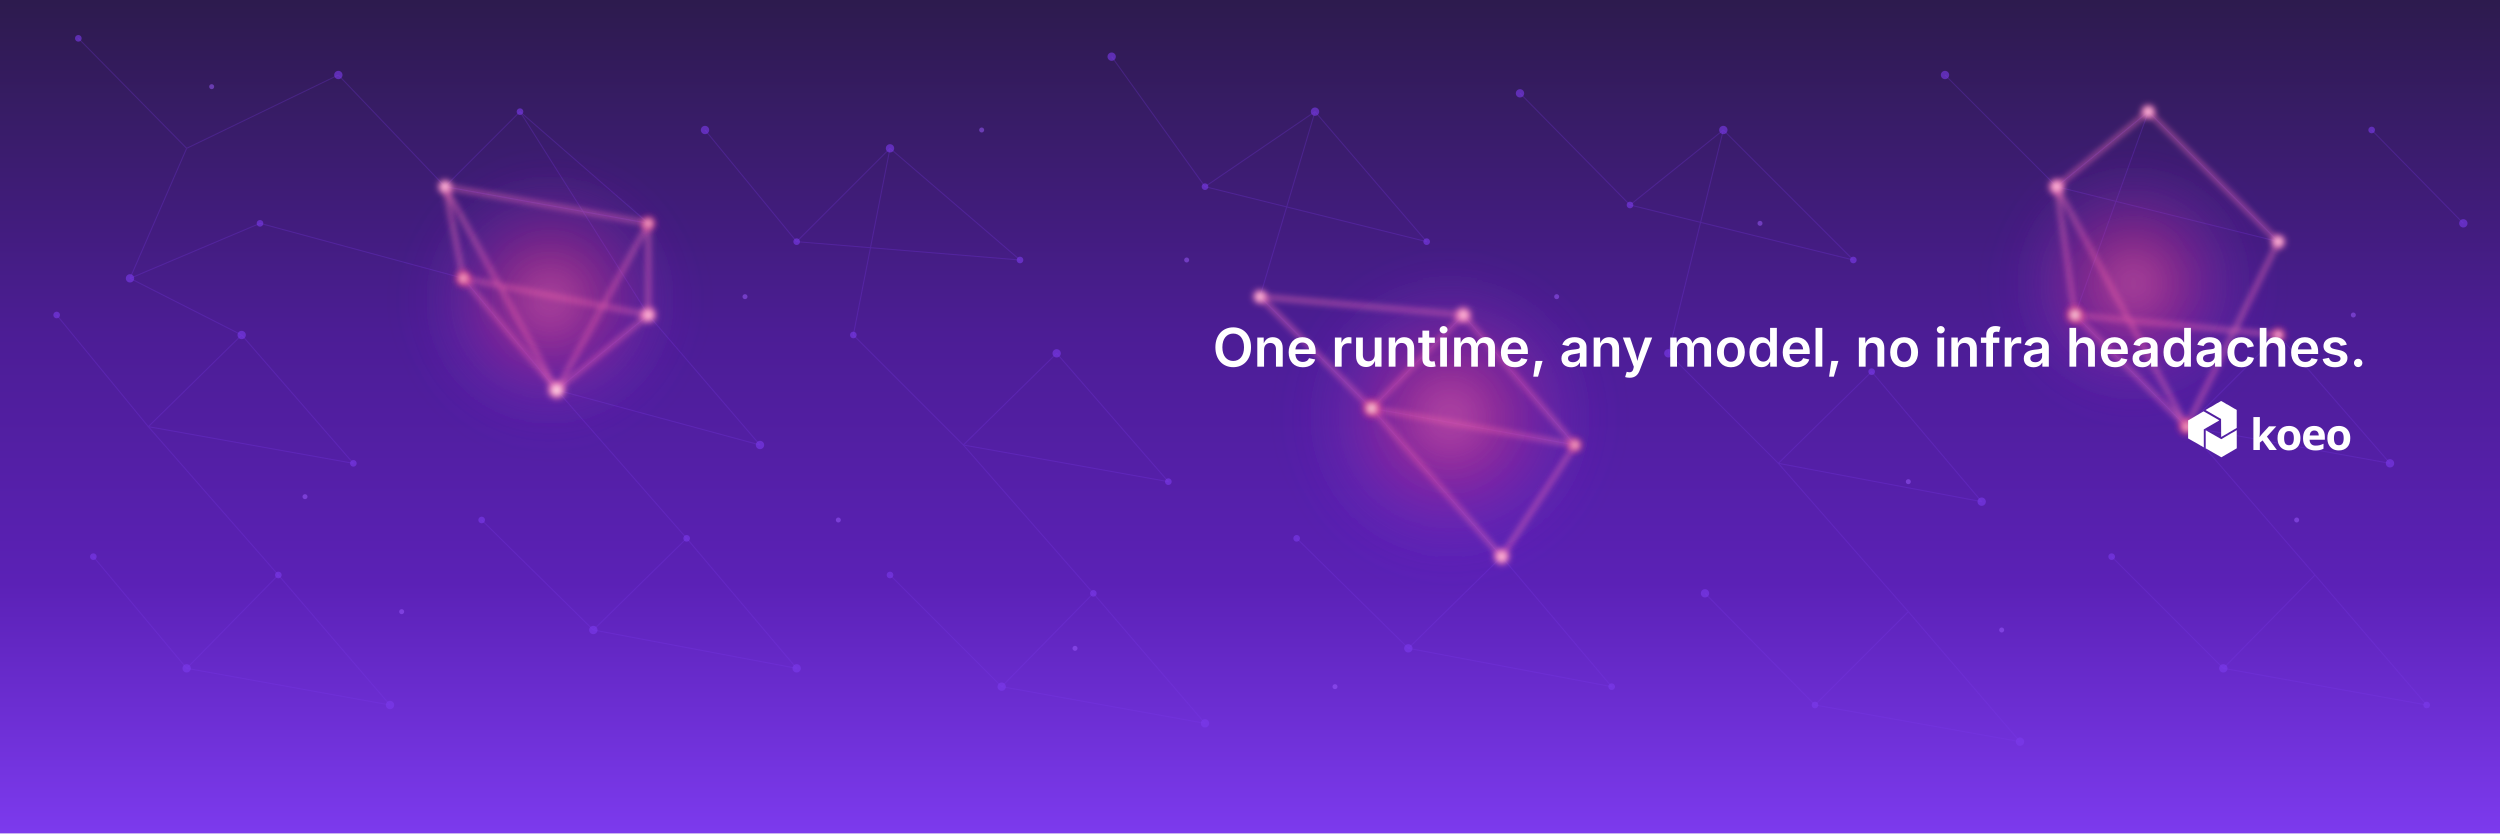
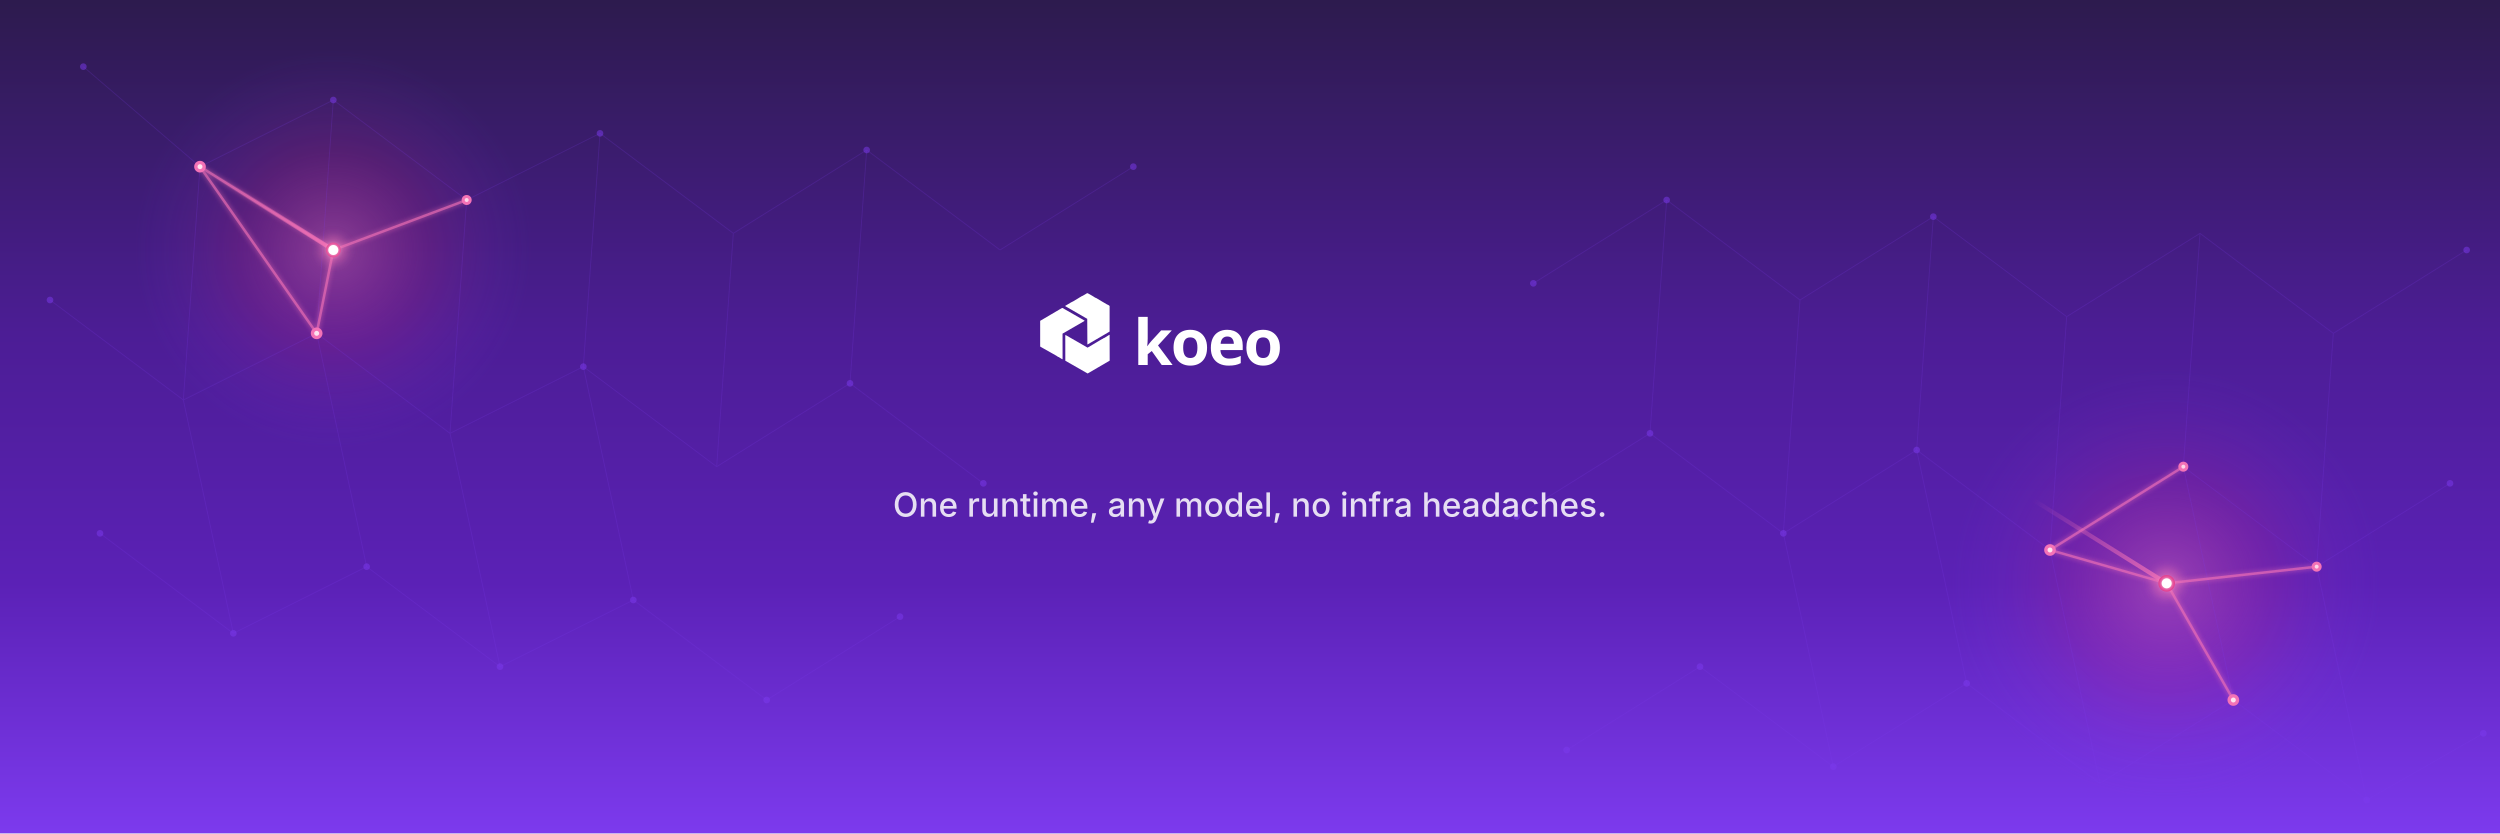
<svg xmlns="http://www.w3.org/2000/svg" width="1500" height="500" viewBox="0 0 1500 500" fill="none">
  <defs>
    <linearGradient id="bg" x1="0%" y1="0%" x2="0%" y2="100%">
      <stop offset="0%" stop-color="#2D1B4E" />
      <stop offset="40%" stop-color="#4C1D95" />
      <stop offset="70%" stop-color="#5B21B6" />
      <stop offset="100%" stop-color="#7C3AED" />
    </linearGradient>
    <filter id="glow" x="-50%" y="-50%" width="200%" height="200%">
-       <feGaussianBlur stdDeviation="2" />
+       <feGaussianBlur stdDeviation="1.5" result="blur" />
+       <feMerge>
+         <feMergeNode in="blur" />
+         <feMergeNode in="SourceGraphic" />
+       </feMerge>
    </filter>
-     <filter id="glowBig" x="-100%" y="-100%" width="300%" height="300%">
-       <feGaussianBlur stdDeviation="12" />
+     <filter id="nodeGlow" x="-100%" y="-100%" width="300%" height="300%">
+       <feGaussianBlur stdDeviation="3" />
    </filter>
-     <radialGradient id="hotspot">
-       <stop offset="0%" stop-color="#F472B6" stop-opacity="0.7" />
-       <stop offset="35%" stop-color="#E02F87" stop-opacity="0.4" />
+     <radialGradient id="hs1" cx="200" cy="150" r="120" gradientUnits="userSpaceOnUse">
+       <stop offset="0%" stop-color="#F472B6" stop-opacity="0.4" />
+       <stop offset="50%" stop-color="#E02F87" stop-opacity="0.15" />
      <stop offset="100%" stop-color="#7C3AED" stop-opacity="0" />
    </radialGradient>
+     <radialGradient id="hs2" cx="1300" cy="350" r="130" gradientUnits="userSpaceOnUse">
+       <stop offset="0%" stop-color="#F472B6" stop-opacity="0.4" />
+       <stop offset="50%" stop-color="#E02F87" stop-opacity="0.15" />
+       <stop offset="100%" stop-color="#7C3AED" stop-opacity="0" />
+     </radialGradient>
+     <linearGradient id="t1" x1="120" y1="100" x2="200" y2="150" gradientUnits="userSpaceOnUse">
+       <stop offset="0%" stop-color="#F472B6" stop-opacity="0" />
+       <stop offset="100%" stop-color="#F472B6" stop-opacity="0.8" />
+     </linearGradient>
+     <linearGradient id="t2" x1="1220" y1="300" x2="1300" y2="350" gradientUnits="userSpaceOnUse">
+       <stop offset="0%" stop-color="#F472B6" stop-opacity="0" />
+       <stop offset="100%" stop-color="#F472B6" stop-opacity="0.8" />
+     </linearGradient>
  </defs>
  <rect width="1500" height="500" fill="url(#bg)" />
-   <g stroke="#7C3AED" stroke-width="0.6" opacity="0.25">
-     <line x1="47" y1="23" x2="112" y2="89" />
-     <line x1="112" y1="89" x2="78" y2="167" />
-     <line x1="78" y1="167" x2="156" y2="134" />
-     <line x1="203" y1="45" x2="267" y2="112" />
-     <line x1="267" y1="112" x2="312" y2="67" />
-     <line x1="312" y1="67" x2="389" y2="134" />
-     <line x1="423" y1="78" x2="478" y2="145" />
-     <line x1="478" y1="145" x2="534" y2="89" />
-     <line x1="534" y1="89" x2="612" y2="156" />
-     <line x1="667" y1="34" x2="723" y2="112" />
-     <line x1="723" y1="112" x2="789" y2="67" />
-     <line x1="789" y1="67" x2="856" y2="145" />
-     <line x1="912" y1="56" x2="978" y2="123" />
-     <line x1="978" y1="123" x2="1034" y2="78" />
-     <line x1="1034" y1="78" x2="1112" y2="156" />
-     <line x1="1167" y1="45" x2="1234" y2="112" />
-     <line x1="1234" y1="112" x2="1289" y2="67" />
-     <line x1="1289" y1="67" x2="1367" y2="145" />
-     <line x1="1423" y1="78" x2="1478" y2="134" />
-     <line x1="34" y1="189" x2="89" y2="256" />
-     <line x1="89" y1="256" x2="145" y2="201" />
-     <line x1="145" y1="201" x2="212" y2="278" />
-     <line x1="278" y1="167" x2="334" y2="234" />
-     <line x1="334" y1="234" x2="389" y2="189" />
-     <line x1="389" y1="189" x2="456" y2="267" />
-     <line x1="512" y1="201" x2="578" y2="267" />
-     <line x1="578" y1="267" x2="634" y2="212" />
-     <line x1="634" y1="212" x2="701" y2="289" />
-     <line x1="756" y1="178" x2="823" y2="245" />
-     <line x1="823" y1="245" x2="878" y2="189" />
-     <line x1="878" y1="189" x2="945" y2="267" />
-     <line x1="1001" y1="212" x2="1067" y2="278" />
-     <line x1="1067" y1="278" x2="1123" y2="223" />
-     <line x1="1123" y1="223" x2="1189" y2="301" />
-     <line x1="1245" y1="189" x2="1312" y2="256" />
-     <line x1="1312" y1="256" x2="1367" y2="201" />
-     <line x1="1367" y1="201" x2="1434" y2="278" />
-     <line x1="56" y1="334" x2="112" y2="401" />
-     <line x1="112" y1="401" x2="167" y2="345" />
-     <line x1="167" y1="345" x2="234" y2="423" />
-     <line x1="289" y1="312" x2="356" y2="378" />
-     <line x1="356" y1="378" x2="412" y2="323" />
-     <line x1="412" y1="323" x2="478" y2="401" />
-     <line x1="534" y1="345" x2="601" y2="412" />
-     <line x1="601" y1="412" x2="656" y2="356" />
-     <line x1="656" y1="356" x2="723" y2="434" />
-     <line x1="778" y1="323" x2="845" y2="389" />
-     <line x1="845" y1="389" x2="901" y2="334" />
-     <line x1="901" y1="334" x2="967" y2="412" />
-     <line x1="1023" y1="356" x2="1089" y2="423" />
-     <line x1="1089" y1="423" x2="1145" y2="367" />
-     <line x1="1145" y1="367" x2="1212" y2="445" />
-     <line x1="1267" y1="334" x2="1334" y2="401" />
-     <line x1="1334" y1="401" x2="1389" y2="345" />
-     <line x1="1389" y1="345" x2="1456" y2="423" />
-     <line x1="112" y1="89" x2="203" y2="45" />
-     <line x1="267" y1="112" x2="389" y2="134" />
-     <line x1="478" y1="145" x2="612" y2="156" />
-     <line x1="723" y1="112" x2="856" y2="145" />
-     <line x1="978" y1="123" x2="1112" y2="156" />
-     <line x1="1234" y1="112" x2="1367" y2="145" />
-     <line x1="89" y1="256" x2="212" y2="278" />
-     <line x1="334" y1="234" x2="456" y2="267" />
-     <line x1="578" y1="267" x2="701" y2="289" />
-     <line x1="823" y1="245" x2="945" y2="267" />
-     <line x1="1067" y1="278" x2="1189" y2="301" />
-     <line x1="1312" y1="256" x2="1434" y2="278" />
-     <line x1="112" y1="401" x2="234" y2="423" />
-     <line x1="356" y1="378" x2="478" y2="401" />
-     <line x1="601" y1="412" x2="723" y2="434" />
-     <line x1="845" y1="389" x2="967" y2="412" />
-     <line x1="1089" y1="423" x2="1212" y2="445" />
-     <line x1="1334" y1="401" x2="1456" y2="423" />
-     <line x1="78" y1="167" x2="145" y2="201" />
-     <line x1="156" y1="134" x2="278" y2="167" />
-     <line x1="312" y1="67" x2="389" y2="189" />
-     <line x1="534" y1="89" x2="512" y2="201" />
-     <line x1="789" y1="67" x2="756" y2="178" />
-     <line x1="1034" y1="78" x2="1001" y2="212" />
-     <line x1="1289" y1="67" x2="1245" y2="189" />
-     <line x1="89" y1="256" x2="167" y2="345" />
-     <line x1="334" y1="234" x2="412" y2="323" />
-     <line x1="578" y1="267" x2="656" y2="356" />
-     <line x1="823" y1="245" x2="901" y2="334" />
-     <line x1="1067" y1="278" x2="1145" y2="367" />
-     <line x1="1312" y1="256" x2="1389" y2="345" />
+   <circle cx="200" cy="150" r="120" fill="url(#hs1)" />
+   <circle cx="1300" cy="350" r="130" fill="url(#hs2)" />
+   <g stroke="#7C3AED" stroke-width="0.5" opacity="0.2">
+     <line x1="50" y1="40" x2="120" y2="100" />
+     <line x1="120" y1="100" x2="200" y2="60" />
+     <line x1="200" y1="60" x2="280" y2="120" />
+     <line x1="280" y1="120" x2="360" y2="80" />
+     <line x1="360" y1="80" x2="440" y2="140" />
+     <line x1="440" y1="140" x2="520" y2="90" />
+     <line x1="520" y1="90" x2="600" y2="150" />
+     <line x1="600" y1="150" x2="680" y2="100" />
+     <line x1="920" y1="170" x2="1000" y2="120" />
+     <line x1="1000" y1="120" x2="1080" y2="180" />
+     <line x1="1080" y1="180" x2="1160" y2="130" />
+     <line x1="1160" y1="130" x2="1240" y2="190" />
+     <line x1="1240" y1="190" x2="1320" y2="140" />
+     <line x1="1320" y1="140" x2="1400" y2="200" />
+     <line x1="1400" y1="200" x2="1480" y2="150" />
+     <line x1="30" y1="180" x2="110" y2="240" />
+     <line x1="110" y1="240" x2="190" y2="200" />
+     <line x1="190" y1="200" x2="270" y2="260" />
+     <line x1="270" y1="260" x2="350" y2="220" />
+     <line x1="350" y1="220" x2="430" y2="280" />
+     <line x1="430" y1="280" x2="510" y2="230" />
+     <line x1="510" y1="230" x2="590" y2="290" />
+     <line x1="910" y1="310" x2="990" y2="260" />
+     <line x1="990" y1="260" x2="1070" y2="320" />
+     <line x1="1070" y1="320" x2="1150" y2="270" />
+     <line x1="1150" y1="270" x2="1230" y2="330" />
+     <line x1="1230" y1="330" x2="1310" y2="280" />
+     <line x1="1310" y1="280" x2="1390" y2="340" />
+     <line x1="1390" y1="340" x2="1470" y2="290" />
+     <line x1="60" y1="320" x2="140" y2="380" />
+     <line x1="140" y1="380" x2="220" y2="340" />
+     <line x1="220" y1="340" x2="300" y2="400" />
+     <line x1="300" y1="400" x2="380" y2="360" />
+     <line x1="380" y1="360" x2="460" y2="420" />
+     <line x1="460" y1="420" x2="540" y2="370" />
+     <line x1="940" y1="450" x2="1020" y2="400" />
+     <line x1="1020" y1="400" x2="1100" y2="460" />
+     <line x1="1100" y1="460" x2="1180" y2="410" />
+     <line x1="1180" y1="410" x2="1260" y2="470" />
+     <line x1="1260" y1="470" x2="1340" y2="420" />
+     <line x1="1340" y1="420" x2="1420" y2="480" />
+     <line x1="1420" y1="480" x2="1490" y2="440" />
+     <line x1="120" y1="100" x2="110" y2="240" />
+     <line x1="200" y1="60" x2="190" y2="200" />
+     <line x1="280" y1="120" x2="270" y2="260" />
+     <line x1="360" y1="80" x2="350" y2="220" />
+     <line x1="440" y1="140" x2="430" y2="280" />
+     <line x1="520" y1="90" x2="510" y2="230" />
+     <line x1="1000" y1="120" x2="990" y2="260" />
+     <line x1="1080" y1="180" x2="1070" y2="320" />
+     <line x1="1160" y1="130" x2="1150" y2="270" />
+     <line x1="1240" y1="190" x2="1230" y2="330" />
+     <line x1="1320" y1="140" x2="1310" y2="280" />
+     <line x1="1400" y1="200" x2="1390" y2="340" />
+     <line x1="110" y1="240" x2="140" y2="380" />
+     <line x1="190" y1="200" x2="220" y2="340" />
+     <line x1="270" y1="260" x2="300" y2="400" />
+     <line x1="350" y1="220" x2="380" y2="360" />
+     <line x1="1070" y1="320" x2="1100" y2="460" />
+     <line x1="1150" y1="270" x2="1180" y2="410" />
+     <line x1="1230" y1="330" x2="1260" y2="470" />
+     <line x1="1310" y1="280" x2="1340" y2="420" />
+     <line x1="1390" y1="340" x2="1420" y2="480" />
  </g>
-   <g stroke="#F472B6" stroke-width="1.8" opacity="0.85" filter="url(#glow)">
-     <line x1="267" y1="112" x2="334" y2="234" />
-     <line x1="334" y1="234" x2="278" y2="167" />
-     <line x1="278" y1="167" x2="267" y2="112" />
-     <line x1="267" y1="112" x2="389" y2="134" />
-     <line x1="389" y1="134" x2="334" y2="234" />
-     <line x1="334" y1="234" x2="389" y2="189" />
-     <line x1="389" y1="189" x2="389" y2="134" />
-     <line x1="278" y1="167" x2="389" y2="189" />
-     <line x1="823" y1="245" x2="878" y2="189" />
-     <line x1="878" y1="189" x2="945" y2="267" />
-     <line x1="945" y1="267" x2="823" y2="245" />
-     <line x1="756" y1="178" x2="823" y2="245" />
-     <line x1="756" y1="178" x2="878" y2="189" />
-     <line x1="945" y1="267" x2="901" y2="334" />
-     <line x1="901" y1="334" x2="823" y2="245" />
-     <line x1="1234" y1="112" x2="1312" y2="256" />
-     <line x1="1312" y1="256" x2="1245" y2="189" />
-     <line x1="1245" y1="189" x2="1234" y2="112" />
-     <line x1="1289" y1="67" x2="1234" y2="112" />
-     <line x1="1289" y1="67" x2="1367" y2="145" />
-     <line x1="1367" y1="145" x2="1312" y2="256" />
-     <line x1="1245" y1="189" x2="1367" y2="201" />
+   <g stroke="#F472B6" stroke-width="1.5" opacity="0.7" filter="url(#glow)">
+     <line x1="120" y1="100" x2="200" y2="150" />
+     <line x1="200" y1="150" x2="280" y2="120" />
+     <line x1="120" y1="100" x2="190" y2="200" />
+     <line x1="200" y1="150" x2="190" y2="200" />
+     <line x1="1230" y1="330" x2="1300" y2="350" />
+     <line x1="1300" y1="350" x2="1340" y2="420" />
+     <line x1="1230" y1="330" x2="1310" y2="280" />
+     <line x1="1300" y1="350" x2="1390" y2="340" />
  </g>
-   <g fill="#7C3AED" opacity="0.6">
-     <circle cx="47" cy="23" r="2" />
-     <circle cx="78" cy="167" r="2.5" />
-     <circle cx="156" cy="134" r="2" />
-     <circle cx="203" cy="45" r="2.5" />
-     <circle cx="312" cy="67" r="2" />
-     <circle cx="423" cy="78" r="2.5" />
-     <circle cx="478" cy="145" r="2" />
-     <circle cx="534" cy="89" r="2.5" />
-     <circle cx="612" cy="156" r="2" />
-     <circle cx="667" cy="34" r="2.5" />
-     <circle cx="723" cy="112" r="2" />
-     <circle cx="789" cy="67" r="2.5" />
-     <circle cx="856" cy="145" r="2" />
-     <circle cx="912" cy="56" r="2.5" />
-     <circle cx="978" cy="123" r="2" />
-     <circle cx="1034" cy="78" r="2.5" />
-     <circle cx="1112" cy="156" r="2" />
-     <circle cx="1167" cy="45" r="2.5" />
-     <circle cx="1423" cy="78" r="2" />
-     <circle cx="1478" cy="134" r="2.5" />
-     <circle cx="34" cy="189" r="2" />
-     <circle cx="145" cy="201" r="2.5" />
-     <circle cx="212" cy="278" r="2" />
-     <circle cx="456" cy="267" r="2.5" />
-     <circle cx="512" cy="201" r="2" />
-     <circle cx="634" cy="212" r="2.5" />
-     <circle cx="701" cy="289" r="2" />
-     <circle cx="1001" cy="212" r="2.5" />
-     <circle cx="1123" cy="223" r="2" />
-     <circle cx="1189" cy="301" r="2.5" />
-     <circle cx="1367" cy="201" r="2" />
-     <circle cx="1434" cy="278" r="2.5" />
-     <circle cx="56" cy="334" r="2" />
-     <circle cx="112" cy="401" r="2.5" />
-     <circle cx="167" cy="345" r="2" />
-     <circle cx="234" cy="423" r="2.5" />
-     <circle cx="289" cy="312" r="2" />
-     <circle cx="356" cy="378" r="2.5" />
-     <circle cx="412" cy="323" r="2" />
-     <circle cx="478" cy="401" r="2.5" />
-     <circle cx="534" cy="345" r="2" />
-     <circle cx="601" cy="412" r="2.5" />
-     <circle cx="656" cy="356" r="2" />
-     <circle cx="723" cy="434" r="2.5" />
-     <circle cx="778" cy="323" r="2" />
-     <circle cx="845" cy="389" r="2.5" />
-     <circle cx="967" cy="412" r="2" />
-     <circle cx="1023" cy="356" r="2.5" />
-     <circle cx="1089" cy="423" r="2" />
-     <circle cx="1212" cy="445" r="2.5" />
-     <circle cx="1267" cy="334" r="2" />
-     <circle cx="1334" cy="401" r="2.5" />
-     <circle cx="1456" cy="423" r="2" />
+   <line x1="120" y1="100" x2="200" y2="150" stroke="url(#t1)" stroke-width="2.5" stroke-linecap="round" />
+   <line x1="1220" y1="300" x2="1300" y2="350" stroke="url(#t2)" stroke-width="2.5" stroke-linecap="round" />
+   <g fill="#7C3AED" opacity="0.5">
+     <circle cx="50" cy="40" r="2" />
+     <circle cx="200" cy="60" r="2" />
+     <circle cx="360" cy="80" r="2" />
+     <circle cx="520" cy="90" r="2" />
+     <circle cx="680" cy="100" r="2" />
+     <circle cx="920" cy="170" r="2" />
+     <circle cx="1000" cy="120" r="2" />
+     <circle cx="1160" cy="130" r="2" />
+     <circle cx="1480" cy="150" r="2" />
+     <circle cx="30" cy="180" r="2" />
+     <circle cx="350" cy="220" r="2" />
+     <circle cx="510" cy="230" r="2" />
+     <circle cx="590" cy="290" r="2" />
+     <circle cx="910" cy="310" r="2" />
+     <circle cx="990" cy="260" r="2" />
+     <circle cx="1070" cy="320" r="2" />
+     <circle cx="1150" cy="270" r="2" />
+     <circle cx="1470" cy="290" r="2" />
+     <circle cx="60" cy="320" r="2" />
+     <circle cx="140" cy="380" r="2" />
+     <circle cx="220" cy="340" r="2" />
+     <circle cx="300" cy="400" r="2" />
+     <circle cx="380" cy="360" r="2" />
+     <circle cx="460" cy="420" r="2" />
+     <circle cx="540" cy="370" r="2" />
+     <circle cx="940" cy="450" r="2" />
+     <circle cx="1020" cy="400" r="2" />
+     <circle cx="1100" cy="460" r="2" />
+     <circle cx="1180" cy="410" r="2" />
+     <circle cx="1420" cy="480" r="2" />
+     <circle cx="1490" cy="440" r="2" />
  </g>
-   <g filter="url(#glowBig)">
-     <circle cx="330" cy="180" r="80" fill="url(#hotspot)" />
-     <circle cx="870" cy="250" r="90" fill="url(#hotspot)" />
-     <circle cx="1280" cy="170" r="75" fill="url(#hotspot)" />
+   <g filter="url(#nodeGlow)">
+     <circle cx="200" cy="150" r="8" fill="#F472B6" opacity="0.5" />
+     <circle cx="1300" cy="350" r="9" fill="#F472B6" opacity="0.5" />
+   </g>
+   <g>
+     <circle cx="120" cy="100" r="3.5" fill="#F472B6" />
+     <circle cx="120" cy="100" r="1.5" fill="white" opacity="0.8" />
+     <circle cx="200" cy="150" r="4.5" fill="#E02F87" />
+     <circle cx="200" cy="150" r="2" fill="white" opacity="0.9" />
+     <circle cx="280" cy="120" r="3" fill="#F472B6" />
+     <circle cx="280" cy="120" r="1.2" fill="white" opacity="0.7" />
+     <circle cx="190" cy="200" r="3.5" fill="#F472B6" />
+     <circle cx="190" cy="200" r="1.5" fill="white" opacity="0.8" />
+     <circle cx="1230" cy="330" r="3.5" fill="#F472B6" />
+     <circle cx="1230" cy="330" r="1.5" fill="white" opacity="0.8" />
+     <circle cx="1300" cy="350" r="5" fill="#E02F87" />
+     <circle cx="1300" cy="350" r="2.2" fill="white" opacity="0.9" />
+     <circle cx="1340" cy="420" r="3.5" fill="#F472B6" />
+     <circle cx="1340" cy="420" r="1.5" fill="white" opacity="0.8" />
+     <circle cx="1310" cy="280" r="3" fill="#F472B6" />
+     <circle cx="1310" cy="280" r="1.2" fill="white" opacity="0.7" />
+     <circle cx="1390" cy="340" r="3" fill="#F472B6" />
+     <circle cx="1390" cy="340" r="1.2" fill="white" opacity="0.7" />
  </g>
  <g filter="url(#glow)">
-     <circle cx="267" cy="112" r="4" fill="#F472B6" />
-     <circle cx="267" cy="112" r="2" fill="white" opacity="0.7" />
-     <circle cx="278" cy="167" r="4.5" fill="#E02F87" />
-     <circle cx="278" cy="167" r="2" fill="white" opacity="0.7" />
-     <circle cx="334" cy="234" r="5" fill="#F472B6" />
-     <circle cx="334" cy="234" r="2.5" fill="white" opacity="0.8" />
-     <circle cx="389" cy="134" r="4" fill="#E02F87" />
-     <circle cx="389" cy="134" r="2" fill="white" opacity="0.7" />
-     <circle cx="389" cy="189" r="4.5" fill="#F472B6" />
-     <circle cx="389" cy="189" r="2" fill="white" opacity="0.7" />
-     <circle cx="756" cy="178" r="4" fill="#F472B6" />
-     <circle cx="756" cy="178" r="2" fill="white" opacity="0.7" />
-     <circle cx="823" cy="245" r="5" fill="#E02F87" />
-     <circle cx="823" cy="245" r="2.5" fill="white" opacity="0.8" />
-     <circle cx="878" cy="189" r="4.5" fill="#F472B6" />
-     <circle cx="878" cy="189" r="2" fill="white" opacity="0.7" />
-     <circle cx="945" cy="267" r="4" fill="#E02F87" />
-     <circle cx="945" cy="267" r="2" fill="white" opacity="0.7" />
-     <circle cx="901" cy="334" r="4.5" fill="#F472B6" />
-     <circle cx="901" cy="334" r="2" fill="white" opacity="0.7" />
-     <circle cx="1234" cy="112" r="4.5" fill="#F472B6" />
-     <circle cx="1234" cy="112" r="2" fill="white" opacity="0.7" />
-     <circle cx="1245" cy="189" r="5" fill="#E02F87" />
-     <circle cx="1245" cy="189" r="2.5" fill="white" opacity="0.8" />
-     <circle cx="1289" cy="67" r="4" fill="#F472B6" />
-     <circle cx="1289" cy="67" r="2" fill="white" opacity="0.7" />
-     <circle cx="1312" cy="256" r="4.5" fill="#E02F87" />
-     <circle cx="1312" cy="256" r="2" fill="white" opacity="0.7" />
-     <circle cx="1367" cy="145" r="4" fill="#F472B6" />
-     <circle cx="1367" cy="145" r="2" fill="white" opacity="0.7" />
-     <circle cx="1367" cy="201" r="4" fill="#E02F87" />
-     <circle cx="1367" cy="201" r="2" fill="white" opacity="0.7" />
+     <circle cx="200" cy="150" r="3" fill="white" />
+     <circle cx="1300" cy="350" r="3" fill="white" />
  </g>
-   <g fill="#9D5CFF" opacity="0.5">
-     <circle cx="127" cy="52" r="1.5" />
-     <circle cx="183" cy="298" r="1.5" />
-     <circle cx="241" cy="367" r="1.5" />
-     <circle cx="447" cy="178" r="1.5" />
-     <circle cx="503" cy="312" r="1.5" />
-     <circle cx="589" cy="78" r="1.5" />
-     <circle cx="645" cy="389" r="1.5" />
-     <circle cx="712" cy="156" r="1.5" />
-     <circle cx="801" cy="412" r="1.5" />
-     <circle cx="934" cy="178" r="1.5" />
-     <circle cx="1056" cy="134" r="1.5" />
-     <circle cx="1145" cy="289" r="1.5" />
-     <circle cx="1201" cy="378" r="1.5" />
-     <circle cx="1378" cy="312" r="1.5" />
-     <circle cx="1412" cy="189" r="1.5" />
-   </g>
-   <text x="1420" y="220" font-family="Inter, system-ui, sans-serif" font-size="32" font-weight="600" fill="white" text-anchor="end">One runtime, any model, no infra headaches.</text>
-   <g transform="translate(1310, 240)">
-     <g transform="scale(0.35)">
+   <g transform="translate(620, 175)">
+     <g transform="scale(0.5)">
      <path d="M35.093 81.065 L34.259 80.880 L30.463 78.472 L29.722 78.287 L27.685 76.898 L8.611 66.157 L8.287 65.926 L8.194 64.815 L8.194 35.000 L34.444 19.583 L35.000 19.583 L37.315 20.880 L61.435 34.722 L61.435 35.093 L60.926 35.417 L35.046 50.370 L35.093 81.065 Z" fill="white" />
      <path d="M65.185 63.287 L64.861 63.241 L64.676 32.593 L38.194 17.315 L38.333 16.991 L45.185 12.917 L48.148 11.435 L58.333 5.231 L59.074 5.046 L64.537 1.806 L65.463 1.991 L70.556 4.861 L74.352 7.269 L75.093 7.454 L87.778 14.954 L90.741 16.435 L91.528 17.222 L91.528 47.870 L65.185 63.287 Z" fill="white" />
      <path d="M65.185 98.194 L38.380 82.870 L38.333 52.083 L39.167 52.269 L65.093 67.176 L82.685 56.713 L83.426 56.528 L84.259 55.787 L85.000 55.602 L91.019 51.898 L91.528 51.852 L91.620 82.778 L65.185 98.194 Z" fill="white" />
    </g>
-     <text x="40" y="30" font-family="Outfit, system-ui, sans-serif" font-size="26" font-weight="900" letter-spacing="-0.03em" fill="white" text-anchor="start">koeo</text>
+     <text x="60" y="44" font-family="Outfit, system-ui, sans-serif" font-size="38" font-weight="900" letter-spacing="-0.03em" fill="white">koeo</text>
  </g>
+   <text x="750" y="310" font-family="Inter, system-ui, sans-serif" font-size="20" font-weight="500" fill="white" opacity="0.85" text-anchor="middle">One runtime, any model, no infra headaches.</text>
</svg>
